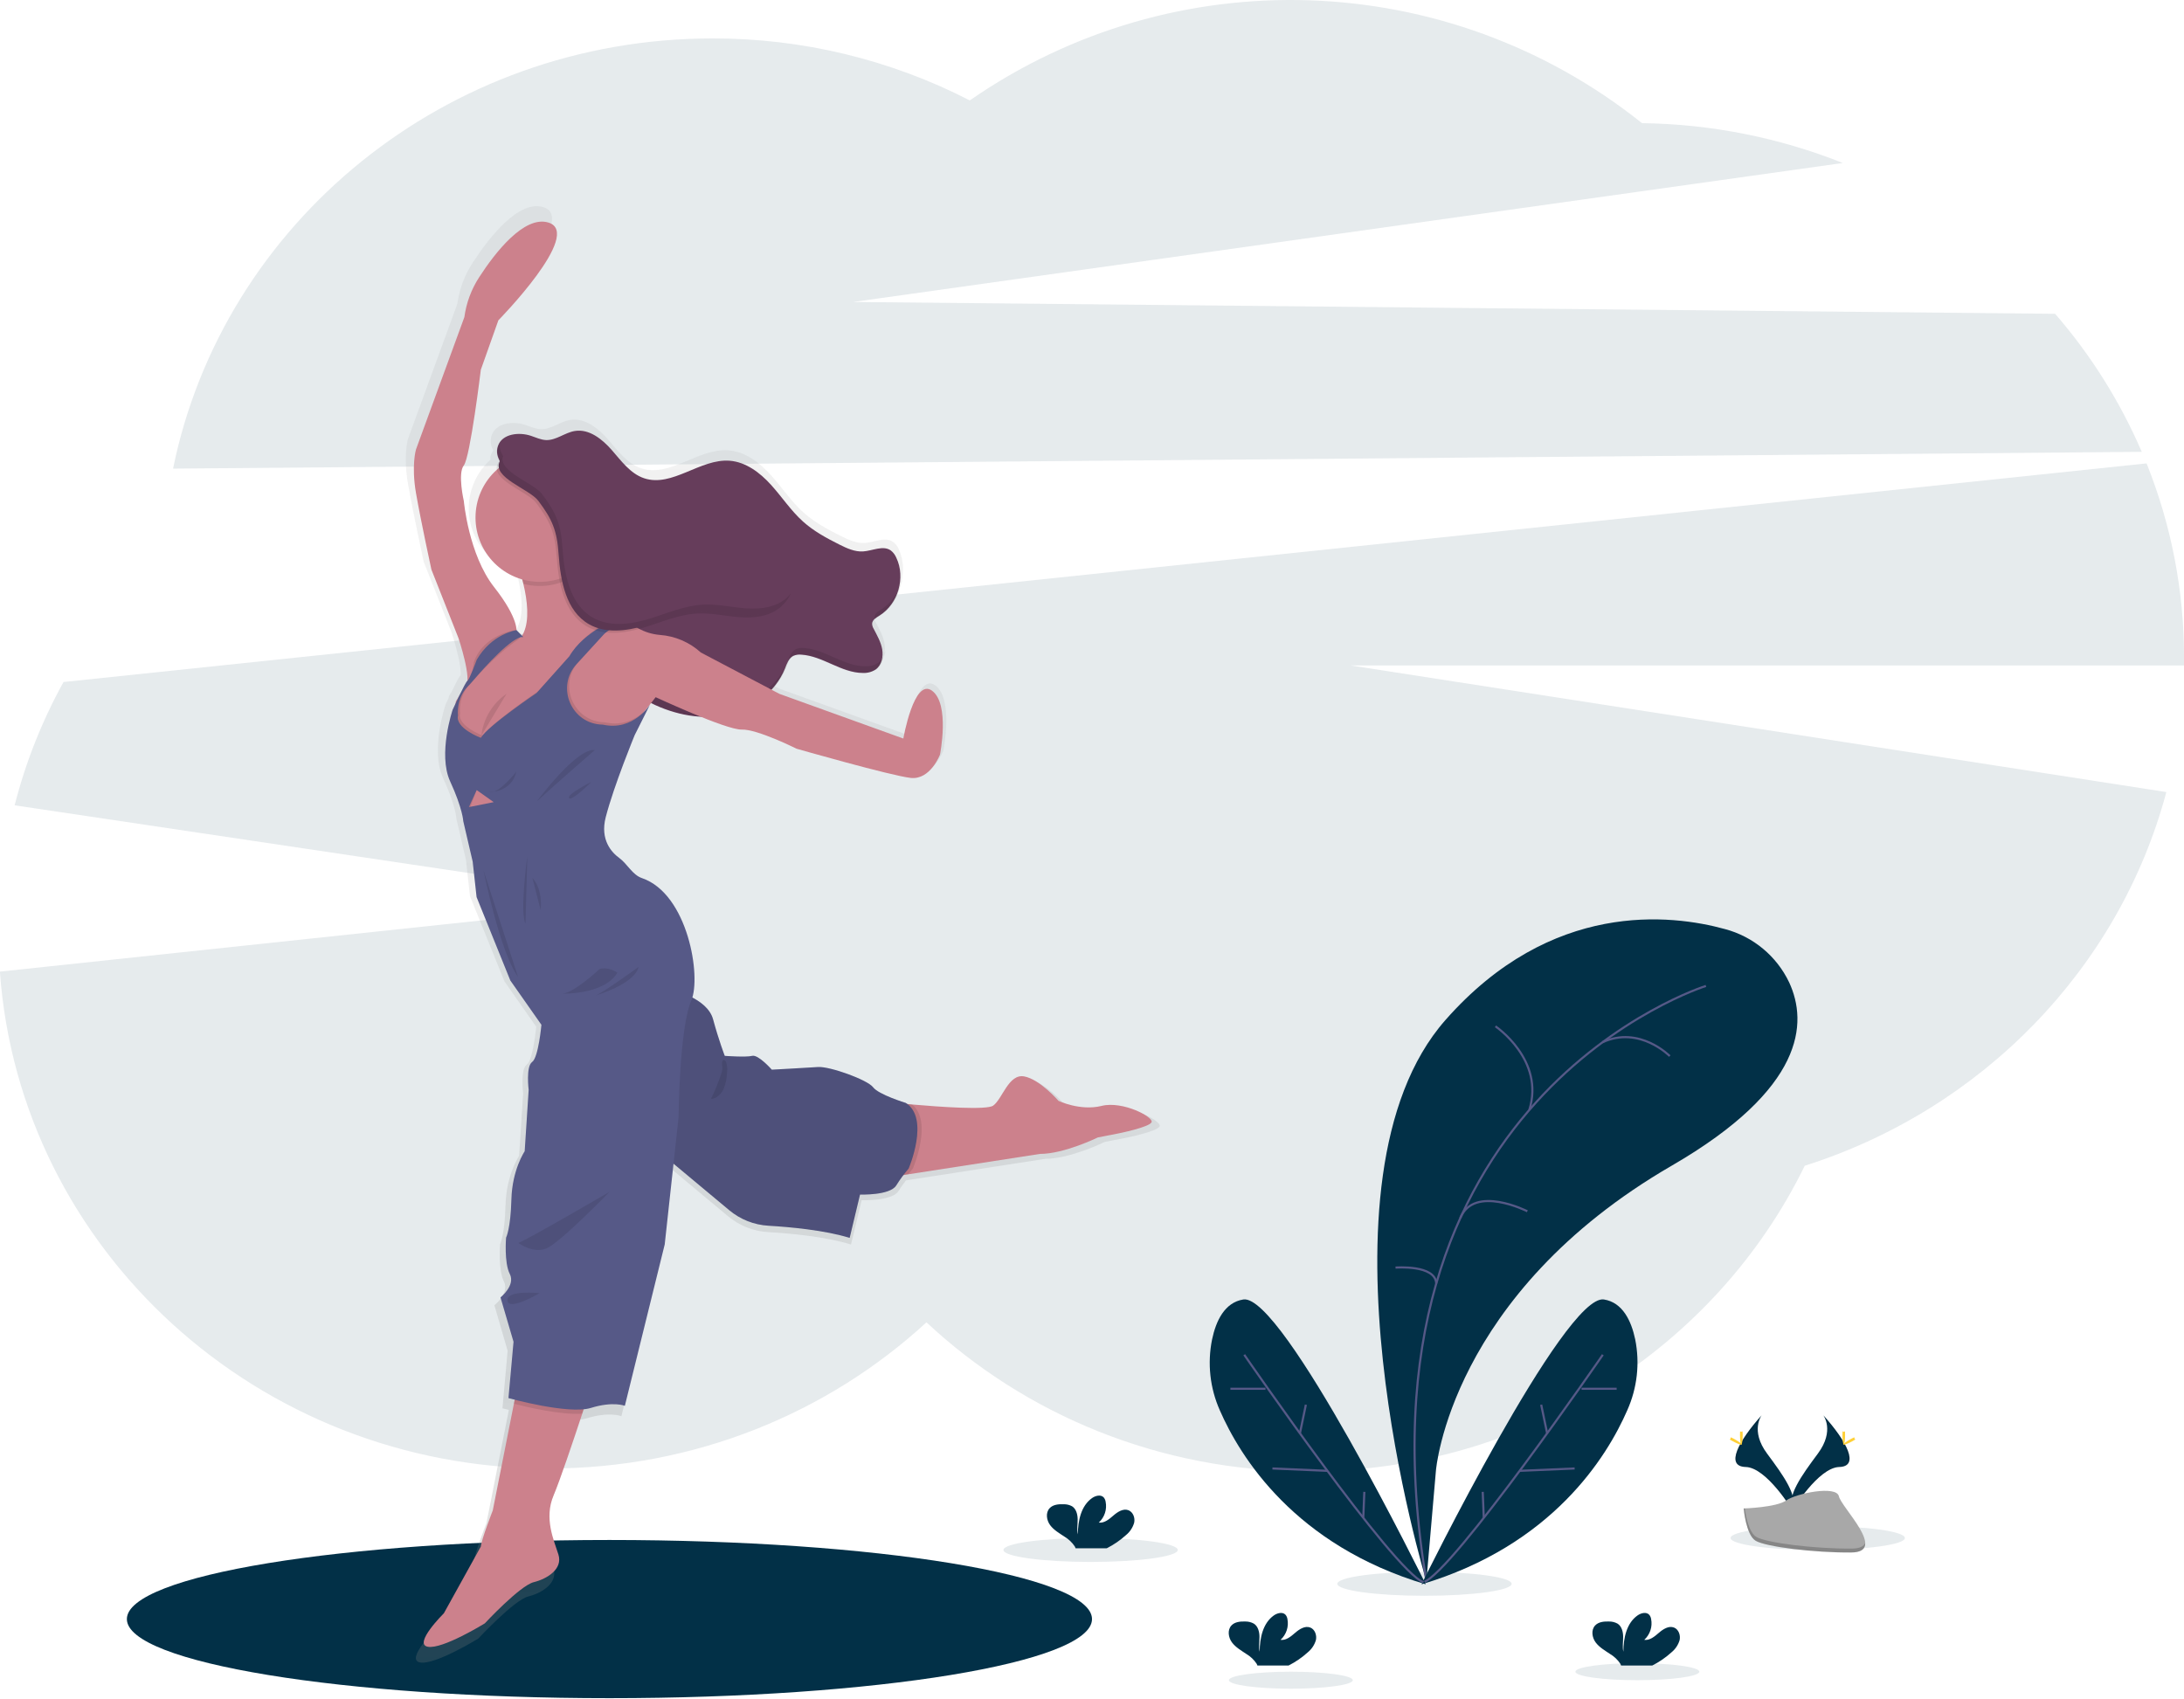
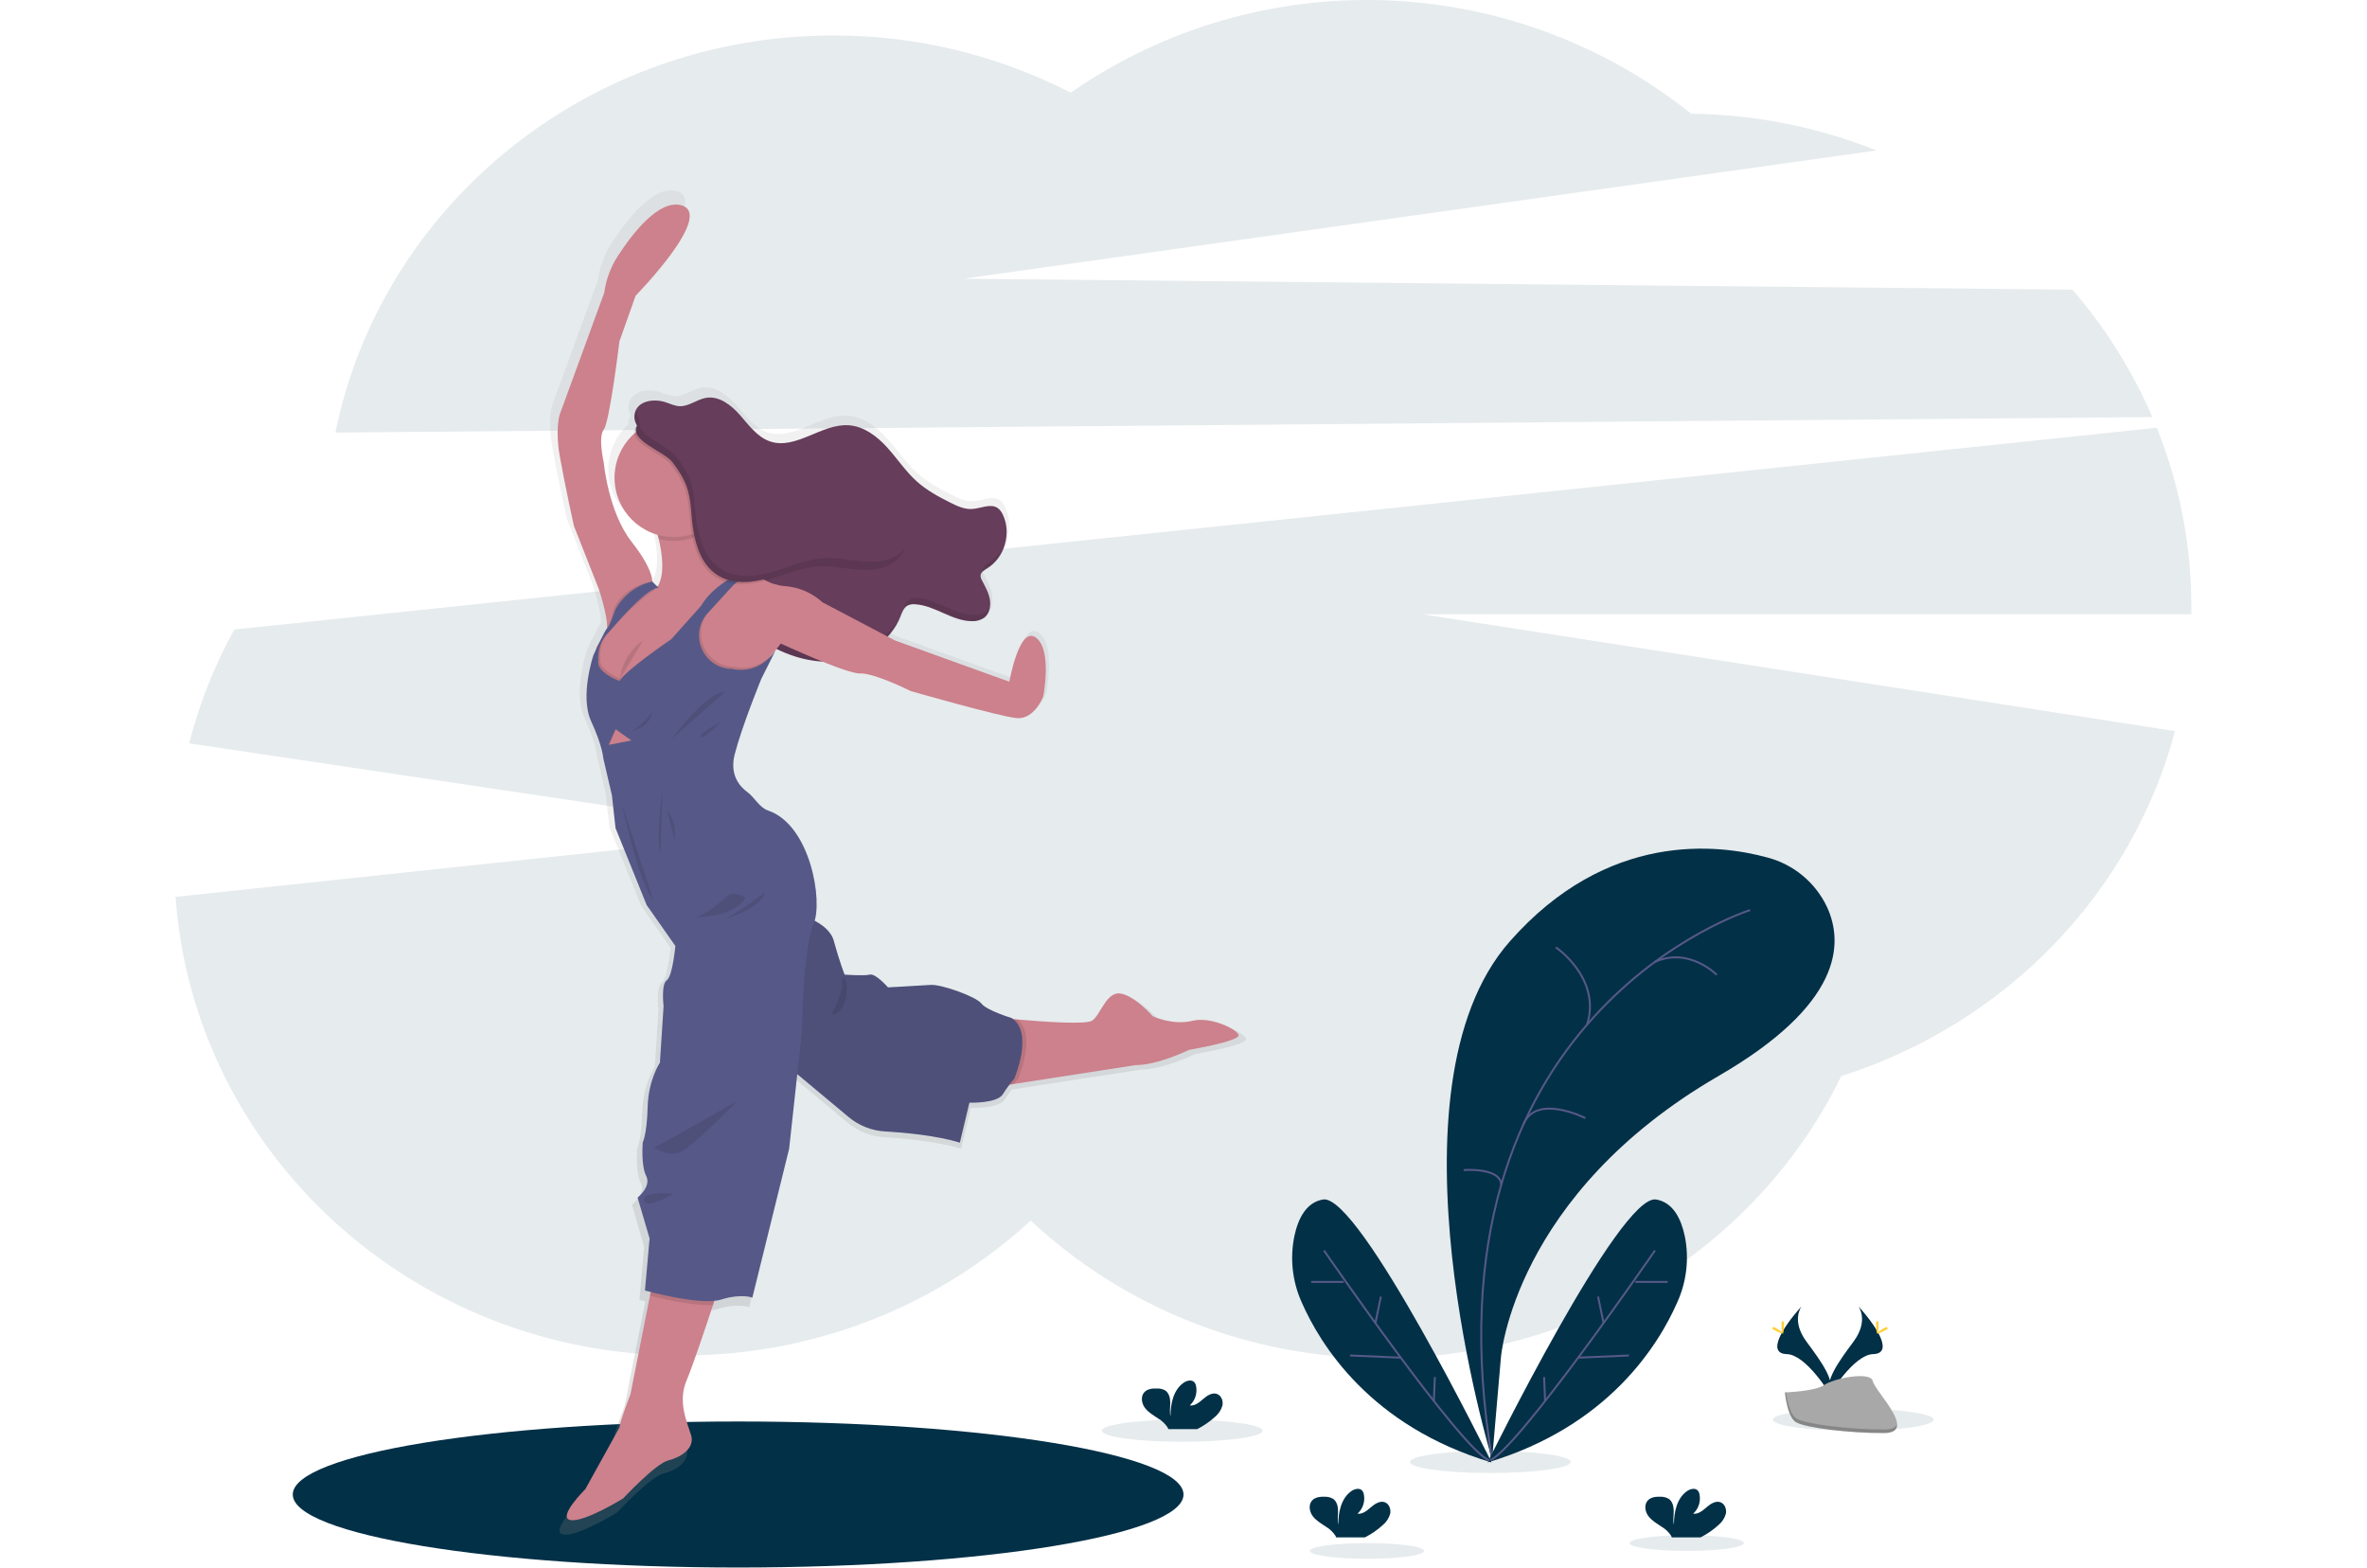
- <svg xmlns="http://www.w3.org/2000/svg" id="956f524d-cf77-4eed-97ec-c6a3c87f2838" data-name="Layer 1" width="1027.35" height="798.89" viewBox="0 0 1027.35 798.89">
+ <svg xmlns="http://www.w3.org/2000/svg" id="956f524d-cf77-4eed-97ec-c6a3c87f2838" data-name="Layer 1" width="300.35" height="198.89" viewBox="0 0 1027.35 798.89">
  <defs>
    <linearGradient id="60552b3d-cc23-4bcb-bcbd-c0b00e2743d7" x1="454.54" y1="832.71" x2="454.54" y2="147.53" gradientUnits="userSpaceOnUse">
      <stop offset="0" stop-color="gray" stop-opacity="0.25" />
      <stop offset="0.54" stop-color="gray" stop-opacity="0.12" />
      <stop offset="1" stop-color="gray" stop-opacity="0.1" />
    </linearGradient>
  </defs>
  <path d="M1093.8,263.12a250.48,250.48,0,0,0-40.75-64.93l-565.37-5.57,465.49-65.38a264.39,264.39,0,0,0-94.45-18.74A264.72,264.72,0,0,0,542.51,97.8a263.57,263.57,0,0,0-121-29.16c-125.62,0-230.3,87-253.78,202.38Z" transform="translate(-86.32 -50.56)" fill="#023047" opacity="0.1" />
  <path d="M1113.68,359.88a244.38,244.38,0,0,0-17.62-91.32L116.2,371.41a245.29,245.29,0,0,0-23,58l303.43,45.24-310.36,33c9.34,130.61,121.31,233.75,258.09,233.75,68.85,0,131.42-26.14,177.77-68.76,46.51,43.43,109.67,70.13,179.26,70.13,103.26,0,192.38-58.79,233.88-143.8,83.27-26.42,147.95-92.78,170.09-175.79L721.68,363.62h392C1113.66,362.37,1113.68,361.13,1113.68,359.88Z" transform="translate(-86.32 -50.56)" fill="#023047" opacity="0.1" />
  <ellipse cx="286.68" cy="761.68" rx="227" ry="37.21" fill="#023047" />
  <path d="M607.77,572.54c-10.21,2.56-20.69-2.42-20.69-2.42s-8.94-10.35-16.48-11.75-10.46,10.85-14.94,14c-3.1,2.21-25.46.63-39-.55l-2.33-.21c-.23-.17-.46-.35-.71-.51,0,0-13-4-15.71-7.54s-20.82-10.09-26.44-9.71-22.23,1.28-22.23,1.28-6.51-7.41-9.45-6.64-13.16-.06-13.16-.06-2.81-7.22-5.62-17.57c-1.31-4.83-5.67-8.22-9.94-10.45,3.84-13-3-50.08-24.24-57.33-4.63-1.58-7-6.83-10.94-9.71-3.53-2.57-9.31-8.63-6.48-19.58,4-15.33,13.92-39.47,13.92-39.47l7.39-14.76a20.62,20.62,0,0,1-2.34,2.93c1-1.28,2-2.54,2.86-3.6a62.13,62.13,0,0,0,23.66,6.52c8.34,3.37,16.67,6.34,19.91,6.23,7.41-.26,26.31,9.2,26.31,9.2s45.47,13,54.92,14.05,14.05-11.24,14.05-11.24S535,379.42,526.28,373s-13.79,23-13.79,23L453,374.56l-3.67-1.93A33.35,33.35,0,0,0,456,362.25c.92-2.29,1.76-4.91,3.95-6.05a5.58,5.58,0,0,1,1.88-.55,12.67,12.67,0,0,1,1.63,0c10.32.63,19.19,8.75,29.53,8.79.38,0,.76,0,1.14,0a9.94,9.94,0,0,0,5.53-1.7,8.68,8.68,0,0,0,3.18-6.14,10.54,10.54,0,0,1-.5.94,12.33,12.33,0,0,0,0-4.45c-.64-3.51-2.47-6.66-4.11-9.83a5,5,0,0,1-.76-2.46,3.39,3.39,0,0,1,1.29-2.33,2.8,2.8,0,0,0,.06.28,13.07,13.07,0,0,1,2.58-1.89,22.06,22.06,0,0,0,9.64-14.69c-.25.74-.55,1.47-.87,2.19A21.71,21.71,0,0,0,509.12,309a8.69,8.69,0,0,0-2.66-3.49c-3.73-2.62-8.74.17-13.29.47-4,.26-7.88-1.53-11.49-3.34-6.16-3.09-12.29-6.43-17.42-11-5.83-5.23-10.16-11.9-15.42-17.69S436.83,263,429,262.42c-14.23-1.1-27.65,13-41.18,8.4-6.6-2.23-10.94-8.33-15.53-13.57s-10.9-10.27-17.78-9.14c-4.78.8-8.92,4.51-13.76,4.37-2.53-.08-4.88-1.21-7.28-2-5.81-1.95-13.77-1-15.84,4.78a8.52,8.52,0,0,0,.75,7.17,10.78,10.78,0,0,0-.82,1.35,4.62,4.62,0,0,0-.49,3,30.9,30.9,0,0,0,12.2,52.72c.19.73.38,1.46.56,2.2,1.94,8.17,2.95,17.37.08,23.57-.18.38-.37.75-.58,1.11l-.25.11.11.11h0l-.11-.11h0l-.36-.37h0l-2.18-2.28c-.12-2.38-1.46-8.76-10.78-20.6-12.27-15.59-14.57-41.39-14.57-41.39s-3.06-13.28,0-17.11,8.18-46,8.18-46L317.83,195s41.13-41.9,24-47c-11.63-3.47-25.5,14.41-33.2,26.23a46.77,46.77,0,0,0-7.16,19.24l-23.25,63.61s-2.3,7.67,0,20.95,7.41,36.79,7.41,36.79l13,32.95S303.42,362,303,368.18c-.57.37-2.57,4.33-4.3,7.93l-1.27,2-.09.81c-.85,1.81-1.44,3.11-1.44,3.11s-7.24,21.37-1.19,34.48S301,435.7,301,435.7l4.51,19.42,1.88,17,16.22,40.11,14.94,21.33s-1.4,15.71-4.47,17.88-1.66,13.41-1.66,13.41l-1.92,29.5s-6,8.82-6.38,23.12-2.56,18.4-2.56,18.4-1,12,1.79,17.5-4.47,11.24-4.47,11.24L325.11,686l-2.43,27.08s1.13.31,3,.78l-.38,1.94-10.16,51.3s-5.49,14.06-5.74,17.37l-17.76,32.07s-14.82,14.69-7.79,16.09,27.47-11.24,27.47-11.24,16.86-18.14,23.5-19.79,14-6.4,11.88-13.29-7-17.37-2.3-28.49c3-7,9.38-26,13.76-39.26.24-.73.47-1.43.7-2.11a17.77,17.77,0,0,0,3.42-.65c10.73-3.32,16.35-1,16.35-1l19.16-77.53L402,600.37l26.83,22.38a32.25,32.25,0,0,0,18.8,7.43c10.57.62,27.06,2.15,39,5.84l5-20.82s14.3.52,17.37-4.34c1.25-2,2.48-3.7,3.49-5l2.32-.36,63.29-9.79c11.75,0,27.85-7.93,27.85-7.93l9.84-1.91s14.68-2.94,16-5.37S618,570,607.77,572.54Z" transform="translate(-86.32 -50.56)" fill="url(#60552b3d-cc23-4bcb-bcbd-c0b00e2743d7)" />
  <path d="M320.58,260.27c2-5.64,9.82-6.59,15.51-4.68,2.34.78,4.65,1.89,7.12,2,4.74.14,8.79-3.5,13.47-4.27,6.73-1.12,12.9,3.8,17.39,8.93s8.75,11.1,15.21,13.29c13.23,4.46,26.37-9.3,40.29-8.23,7.64.59,14.24,5.62,19.39,11.29s9.39,12.19,15.09,17.31c5,4.5,11,7.77,17.05,10.8,3.53,1.77,7.3,3.52,11.24,3.26,4.46-.29,9.36-3,13-.46a8.49,8.49,0,0,1,2.6,3.42c4.48,9.32.87,21.73-7.9,27.21-1.53.95-3.39,2-3.48,3.83a4.82,4.82,0,0,0,.74,2.41c1.6,3.1,3.4,6.19,4,9.62s-.21,7.38-3,9.46a10.18,10.18,0,0,1-6.17,1.69c-10.12-.05-18.8-8-28.9-8.61a7.3,7.3,0,0,0-3.79.58c-2.14,1.11-3,3.68-3.87,5.92-4.68,11.69-16.3,19.82-28.7,22.05s-25.35-.91-36.45-6.87a8.61,8.61,0,0,1-2.21-1.52,9.45,9.45,0,0,1-1.91-3.87c-3.4-10.75-8-22-17.42-28.21-6.11-4-14.4-6.25-17.17-13-1.74-4.27-.65-9.12-1.09-13.72a21.09,21.09,0,0,0-13.93-17.58c-1.64-.55-3.44-.94-4.64-2.19a8.64,8.64,0,0,1-1.8-4.25c-1.49-6.77-2.48-13.92-4.56-20.53C324.1,270.17,318.45,266.2,320.58,260.27Z" transform="translate(-86.32 -50.56)" fill="#663d5b" />
  <g opacity="0.1">
    <path d="M499.47,362.35A10.22,10.22,0,0,1,493.3,364c-10.11,0-18.79-8-28.89-8.6a7.29,7.29,0,0,0-3.79.57c-2.15,1.11-3,3.68-3.87,5.92-4.68,11.7-16.31,19.83-28.71,22.06s-25.35-.91-36.44-6.87a8.69,8.69,0,0,1-2.21-1.52,9.51,9.51,0,0,1-1.91-3.87c-3.4-10.76-8-22-17.42-28.22-6.12-4.05-14.41-6.24-17.17-13-1.75-4.28-.66-9.13-1.09-13.72a21.07,21.07,0,0,0-13.94-17.58c-1.64-.55-3.44-.95-4.64-2.19a8.57,8.57,0,0,1-1.79-4.26c-1.5-6.76-2.48-13.92-4.56-20.52-1.4-4.42-5.81-8-5.59-12.72a6.65,6.65,0,0,0-.34.77c-2.14,5.93,3.52,9.9,5.13,15,2.08,6.6,3.06,13.76,4.56,20.52a8.57,8.57,0,0,0,1.79,4.26c1.2,1.24,3,1.64,4.64,2.19A21.07,21.07,0,0,1,351,319.81c.43,4.59-.66,9.44,1.09,13.72,2.76,6.79,11.05,9,17.17,13,9.4,6.23,14,17.46,17.42,28.22a9.51,9.51,0,0,0,1.91,3.87,8.69,8.69,0,0,0,2.21,1.52c11.09,6,24,9.09,36.44,6.87s24-10.36,28.71-22.06c.9-2.24,1.73-4.81,3.87-5.92a7.29,7.29,0,0,1,3.79-.57c10.1.61,18.78,8.56,28.89,8.6a10.22,10.22,0,0,0,6.17-1.68,8.48,8.48,0,0,0,3.12-6A7.43,7.43,0,0,1,499.47,362.35Z" transform="translate(-86.32 -50.56)" />
    <path d="M501.21,337c-1.53,1-3.4,2-3.49,3.83a3.05,3.05,0,0,0,.17,1.08,12.59,12.59,0,0,1,2.52-1.85,21.55,21.55,0,0,0,9.43-14.37A21.07,21.07,0,0,1,501.21,337Z" transform="translate(-86.32 -50.56)" />
  </g>
  <path d="M346.75,754c-4.63,10.88.13,21.12,2.25,27.88s-5.12,11.37-11.62,13-23,19.37-23,19.37-20,12.37-26.88,11,7.62-15.75,7.62-15.75l17.38-31.38c.25-3.24,5.62-17,5.62-17l9.94-50.2,1.32-6.67,35.24-2.13s-1.85,5.72-4.4,13.45C355.93,728.57,349.65,747.21,346.75,754Z" transform="translate(-86.32 -50.56)" fill="#cc818c" />
  <path d="M628,578.53c-1.25,2.38-15.62,5.25-15.62,5.25l-9.63,1.87s-15.75,7.76-27.25,7.76L513.56,603l-8.31,1.29V569.15s4.18.44,10.1,1c13.23,1.16,35.12,2.7,38.15.54,4.38-3.12,7.25-15.12,14.62-13.74s16.13,11.5,16.13,11.5,10.25,4.87,20.25,2.37S629.25,576.15,628,578.53Z" transform="translate(-86.32 -50.56)" fill="#cc818c" />
  <path d="M515.75,600.28s-.89,1-2.19,2.71l-8.31,1.29V569.15s4.18.44,10.1,1C525.29,578,515.75,600.28,515.75,600.28Z" transform="translate(-86.32 -50.56)" opacity="0.1" />
  <path d="M396.13,592.16l33.27,27.76a31.58,31.58,0,0,0,18.4,7.27c10.34.61,26.48,2.1,38.2,5.72l4.88-20.38s14,.5,17-4.25a68.93,68.93,0,0,1,5.87-8s10.13-23.62-1.37-30.87c0,0-12.75-3.88-15.38-7.38s-20.37-9.87-25.87-9.5-21.75,1.25-21.75,1.25-6.38-7.25-9.25-6.5-12.88,0-12.88,0-2.75-7.07-5.5-17.2-19.12-13.75-19.12-13.75Z" transform="translate(-86.32 -50.56)" fill="#565987" />
  <path d="M396.13,592.16l33.27,27.76a31.58,31.58,0,0,0,18.4,7.27c10.34.61,26.48,2.1,38.2,5.72l4.88-20.38s14,.5,17-4.25a68.93,68.93,0,0,1,5.87-8s10.13-23.62-1.37-30.87c0,0-12.75-3.88-15.38-7.38s-20.37-9.87-25.87-9.5-21.75,1.25-21.75,1.25-6.38-7.25-9.25-6.5-12.88,0-12.88,0-2.75-7.07-5.5-17.2-19.12-13.75-19.12-13.75Z" transform="translate(-86.32 -50.56)" opacity="0.1" />
  <path d="M381.25,343.28l-3.68.69-.23,0-.54.1-6.3,1.17-1.94,2.3-.08.08L362.25,355,357,360.15l-.05.06-4.44,4.32L345,372l-1.26,3.11L341,382l-.71,1.75-7.5,8L328,402l-11.2,6.5-12.05-6.25-5.5-8,1.25-11.46.25-2.29,3.67-5.89,3.33-5.36,6.5-9.25,12.5-8.5,2.24-.59,2.51-.66a9.29,9.29,0,0,0,.53-.85,10.23,10.23,0,0,0,.57-1.09c2.81-6.06,1.82-15.07-.08-23.06a116,116,0,0,0-5.77-17.5l33-4.75s-.32,6.4-.32,16.38h0c0,2.5,0,5.21.07,8.11.16,9,8.52,12.9,14.83,14.56a41.56,41.56,0,0,0,4.94,1C380.49,343.24,381.25,343.28,381.25,343.28Z" transform="translate(-86.32 -50.56)" fill="#cc818c" />
  <path d="M329.25,348s1.5-6-10.5-21.25-14.25-40.5-14.25-40.5-3-13,0-16.75,8-45,8-45l8.25-23.25s40.25-41,23.5-46c-11.38-3.4-25,14.11-32.49,25.67a45.75,45.75,0,0,0-7,18.83h0L282,262s-2.25,7.5,0,20.5,7.25,36,7.25,36L302,350.78s6.71,20.1,3.23,22.55L313,361.84Z" transform="translate(-86.32 -50.56)" fill="#cc818c" />
  <path d="M528.5,405.53s-4.5,12-13.75,11S461,402.78,461,402.78s-18.5-9.25-25.75-9-40.5-15.25-40.5-15.25-2.34,3.08-4.95,6.32c-2.84,3.55-6,7.3-6.8,7.43-1.5.25-24.75,3.5-24.75,3.5l-15.75-7.25L341,382l-.71-3,3.49-3.89,4.59-5.11,8.61-9.82.05-.06,11.49-12.49.08-.08,7.36-3,1.42-.58.23,0c.88-.15,4.26-.46,8.79,2.1a25.2,25.2,0,0,0,10.27,3.18A32.12,32.12,0,0,1,416,357.53L453,377l58.25,21s5-28.75,13.5-22.5S528.5,405.53,528.5,405.53Z" transform="translate(-86.32 -50.56)" fill="#cc818c" />
  <path d="M389.8,384.85c-2.84,3.55-6,7.3-6.8,7.43-1.5.25-24.75,3.5-24.75,3.5l-15.75-7.25L341,382l-.71,1.75-7.5,8L328,402l-11.2,6.5-12.05-6.25-5.5-8,1.25-11.46c.63-1.36,2.35-5.06,3.92-8.18a25,25,0,0,1,2.78-4.86c1-.66,2.05-7.75,2.05-7.75C313.79,348.91,329,346.9,329,346.9l2.43,2.28,1.06,1.1c-.43-.07.08-1-.47-.85-.88.25-1.27,1.58-2.4,2.31-6.15,4-15.76,13.33-19.56,17.76-.92,1.07-1.87,2.12-2.84,3.14-5.49,5.81-4.48,13.51-4.48,13.51-1.37,6,10.75,10.5,10.75,10.5,3.38-5.62,26.25-21.12,26.25-21.12l15.4-17.25c4.72-8.22,14-13.65,19.18-16.19,2.29-1.12,3.79-1.68,3.79-1.68l5.76,2.46a7.68,7.68,0,0,0-4.61.2,15.75,15.75,0,0,0-2.47,1c-.3.15-.6.31-.88.48a27.55,27.55,0,0,0-4.42,3.19l-12.94,14.13c-9.89,10.79-2.44,28.24,12.19,28.49h.13C379.81,392.42,386.22,388.28,389.8,384.85Z" transform="translate(-86.32 -50.56)" opacity="0.1" />
  <path d="M364.62,702.15s-1.85,5.72-4.4,13.45c-9.78.73-25.93-3.05-32.16-4.65l1.32-6.67Z" transform="translate(-86.32 -50.56)" opacity="0.1" />
  <path d="M332.5,350.28,329.3,347s-11.55,1.58-18.72,13.92c0,0-3.35,9.25-4.38,9.91s-6.95,13.59-6.95,13.59-7.08,20.91-1.17,33.75,6.17,18.75,6.17,18.75l4.42,19,1.83,16.66,15.88,39.25L341,532.66s-1.37,15.37-4.37,17.5S335,563.28,335,563.28l-1.87,28.88s-5.88,8.62-6.25,22.62-2.5,18-2.5,18-1,11.75,1.75,17.13-4.38,11-4.38,11l6.13,20.87-2.38,26.5s28.25,7.88,38.75,4.63,16-1,16-1L399,636l6.5-59.62s.38-42.25,6-55.13c4.82-11-1.5-50.19-23.21-57.59-4.53-1.54-6.83-6.68-10.7-9.5-3.46-2.51-9.11-8.44-6.34-19.16,3.88-15,13.63-38.62,13.63-38.62L392.1,382s-7.85,12.7-22.22,9.45h-.13c-14.63-.26-22.08-17.71-12.19-28.49l12.94-14.14s7.13-6.57,12.38-4.91l-5.75-2.46s-16.19,6-23,17.87l-15.4,17.25S315.88,392,312.5,397.66c0,0-12.12-4.5-10.75-10.5,0,0-1-7.71,4.48-13.52,1-1,1.92-2.06,2.84-3.13C314,364.75,327.63,349.47,332.5,350.28Z" transform="translate(-86.32 -50.56)" fill="#565987" />
  <path d="M334.38,453.28s-3.63,26.38-.88,31.75Z" transform="translate(-86.32 -50.56)" opacity="0.1" />
  <path d="M336.75,463.53l3.88,15.13S342,469.41,336.75,463.53Z" transform="translate(-86.32 -50.56)" opacity="0.1" />
  <path d="M313.75,460s7.75,38.5,16.25,50.13" transform="translate(-86.32 -50.56)" opacity="0.1" />
  <path d="M368.38,506.41S355.13,518.91,350,518c0,0,20.38.88,26.75-9.87C376.75,508.16,372.63,505.16,368.38,506.41Z" transform="translate(-86.32 -50.56)" opacity="0.1" />
  <path d="M386.75,505.41s-17,12.37-20.37,13.5C366.38,518.91,384.75,513.66,386.75,505.41Z" transform="translate(-86.32 -50.56)" opacity="0.1" />
  <path d="M329.25,413.53s-8.5,10.88-12.75,9.63C316.5,423.16,326.88,423.53,329.25,413.53Z" transform="translate(-86.32 -50.56)" opacity="0.1" />
  <path d="M338.88,427.53s18.5-25.12,27.25-24.12C366.13,403.41,345.13,421.66,338.88,427.53Z" transform="translate(-86.32 -50.56)" opacity="0.1" />
  <path d="M364.5,418.39S352.75,424.28,354,426,364.5,418.39,364.5,418.39Z" transform="translate(-86.32 -50.56)" opacity="0.1" />
  <path d="M373,611.28s-39.25,22.88-42.87,24c0,0,6.75,5.13,13.12,2.63S373,611.28,373,611.28Z" transform="translate(-86.32 -50.56)" opacity="0.1" />
  <path d="M340.13,658.91s-15.75-1.63-15.13,3.5S340.13,658.91,340.13,658.91Z" transform="translate(-86.32 -50.56)" opacity="0.1" />
  <path d="M359.75,303s-.32,6.4-.32,16.38h0a30.28,30.28,0,0,1-26.91,5.86,116,116,0,0,0-5.77-17.5Z" transform="translate(-86.32 -50.56)" opacity="0.1" />
  <circle cx="253.93" cy="243.48" r="30.25" fill="#cc818c" />
  <path d="M348.18,312.5c.85,12.37,3.45,26.52,14.19,32.74,7.76,4.49,17.54,3.31,26.13.75s17-6.38,25.94-6.81c6.87-.33,13.66,1.36,20.51,1.79s14.35-.64,19.24-5.46c7-6.86,5.72-19.33-.91-26.54s-17-9.83-26.82-9.56c-12,.33-25.4,4-34.89-3.28-6.37-4.9-8.78-13.4-14.14-19.39-8.95-10-48.53-24.44-56.91-8.14-3.93,7.63,13.93,13.08,18.07,18.6C345.13,295.91,347.4,301.08,348.18,312.5Z" transform="translate(-86.32 -50.56)" opacity="0.1" />
  <path d="M349.11,311.43c.86,12.38,3.45,26.53,14.19,32.74,7.76,4.49,17.54,3.31,26.13.76s17-6.38,25.95-6.81c6.86-.33,13.65,1.35,20.51,1.79s14.34-.64,19.23-5.46c7-6.87,5.72-19.33-.91-26.54s-17-9.83-26.81-9.56c-12,.32-25.41,4-34.9-3.29-6.37-4.9-8.78-13.39-14.14-19.39-8.95-10-48.53-24.43-56.91-8.13-3.93,7.62,13.93,13.07,18.08,18.6C346.06,294.84,348.33,300,349.11,311.43Z" transform="translate(-86.32 -50.56)" fill="#663d5b" />
  <path d="M312.73,396.64a27.94,27.94,0,0,1,11.89-19.74" transform="translate(-86.32 -50.56)" opacity="0.1" />
  <path d="M426.15,553.28a9.85,9.85,0,0,1-.71,2.85,90.93,90.93,0,0,1-4.72,11.47c2.67-.23,4.87-2.33,6-4.75a23,23,0,0,0,1.61-7.81,14.16,14.16,0,0,0,.07-2.52c-.07-.78-.57-3.76-1.86-3.23C425.5,549.73,426.17,552.49,426.15,553.28Z" transform="translate(-86.32 -50.56)" opacity="0.1" />
  <path d="M456.92,331.32c-4.9,4.82-12.38,5.9-19.24,5.46S424,334.66,417.17,335c-9,.43-17.34,4.25-25.94,6.81s-18.37,3.74-26.14-.75c-10.73-6.22-13.33-20.37-14.18-32.74-.78-11.42-3.06-16.59-9.59-25.3-3.95-5.27-20.35-10.47-18.47-17.55a11.14,11.14,0,0,0-1.4,2.08c-3.93,7.62,13.93,13.07,18.08,18.6,6.53,8.7,8.8,13.88,9.58,25.29.86,12.38,3.45,26.53,14.19,32.74,7.76,4.49,17.54,3.31,26.13.76s17-6.38,25.95-6.81c6.86-.33,13.65,1.35,20.51,1.79s14.34-.64,19.23-5.46a14.92,14.92,0,0,0,3.25-4.82A14.4,14.4,0,0,1,456.92,331.32Z" transform="translate(-86.32 -50.56)" opacity="0.1" />
  <polygon points="224.24 371.69 220.57 379.69 232.24 377.36 224.24 371.69" fill="#cc818c" />
  <polygon points="224.24 371.69 221.22 379.69 220.57 379.69 224.24 371.69" opacity="0.1" />
  <ellipse cx="513.02" cy="729.17" rx="41" ry="5.63" fill="#023047" opacity="0.1" />
  <ellipse cx="670.07" cy="745.09" rx="41" ry="5.63" fill="#023047" opacity="0.1" />
  <ellipse cx="855.06" cy="723.54" rx="41" ry="5.63" fill="#023047" opacity="0.1" />
  <ellipse cx="607.21" cy="790.43" rx="29.14" ry="4" fill="#023047" opacity="0.1" />
  <ellipse cx="770.21" cy="786.43" rx="29.14" ry="4" fill="#023047" opacity="0.1" />
  <path d="M757.28,794.39s-57.5-188.5,9-264c49.74-56.48,106.21-49.72,131.5-42.74a46.71,46.71,0,0,1,30.16,25.07c8.84,19.08,7.25,50-55.16,86.17-104.5,60.5-111,143.5-111,143.5Z" transform="translate(-86.32 -50.56)" fill="#023047" />
  <path d="M888.78,514.39s-169.5,53-131.5,280" transform="translate(-86.32 -50.56)" fill="none" stroke="#565987" stroke-miterlimit="10" />
  <path d="M789.78,533.39s23.33,15.73,15.92,39.36" transform="translate(-86.32 -50.56)" fill="none" stroke="#565987" stroke-miterlimit="10" />
  <path d="M871.78,547.39s-14.27-14.52-31.64-6.51" transform="translate(-86.32 -50.56)" fill="none" stroke="#565987" stroke-miterlimit="10" />
  <path d="M804.78,620.39s-25.06-12.72-31.54,3.21" transform="translate(-86.32 -50.56)" fill="none" stroke="#565987" stroke-miterlimit="10" />
  <path d="M742.78,646.89s18.81-1.5,19.15,7.5" transform="translate(-86.32 -50.56)" fill="none" stroke="#565987" stroke-miterlimit="10" />
  <path d="M755,795.89s67.34-137,85.84-134c8.79,1.42,12.84,10.07,14.67,18.75A55.1,55.1,0,0,1,851.79,714C842.24,735.91,816.57,777.54,755,795.89Z" transform="translate(-86.32 -50.56)" fill="#023047" />
  <path d="M840.29,687.89s-70.68,102.5-84.34,107" transform="translate(-86.32 -50.56)" fill="none" stroke="#565987" stroke-miterlimit="10" />
  <line x1="760.47" y1="653.33" x2="743.97" y2="653.33" fill="none" stroke="#565987" stroke-miterlimit="10" />
  <line x1="740.71" y1="690.83" x2="714.85" y2="691.94" fill="none" stroke="#565987" stroke-miterlimit="10" />
  <line x1="724.97" y1="660.83" x2="727.78" y2="674.3" fill="none" stroke="#565987" stroke-miterlimit="10" />
  <line x1="697.47" y1="701.83" x2="697.97" y2="714.07" fill="none" stroke="#565987" stroke-miterlimit="10" />
  <path d="M757,795.89s-67.34-137-85.84-134c-8.79,1.42-12.84,10.07-14.67,18.75A55.1,55.1,0,0,0,660.11,714C669.66,735.91,695.33,777.54,757,795.89Z" transform="translate(-86.32 -50.56)" fill="#023047" />
  <path d="M671.61,687.89s70.68,102.5,84.34,107" transform="translate(-86.32 -50.56)" fill="none" stroke="#565987" stroke-miterlimit="10" />
  <line x1="578.78" y1="653.33" x2="595.28" y2="653.33" fill="none" stroke="#565987" stroke-miterlimit="10" />
  <line x1="598.55" y1="690.83" x2="624.41" y2="691.94" fill="none" stroke="#565987" stroke-miterlimit="10" />
  <line x1="614.28" y1="660.83" x2="611.48" y2="674.3" fill="none" stroke="#565987" stroke-miterlimit="10" />
  <line x1="641.78" y1="701.83" x2="641.28" y2="714.07" fill="none" stroke="#565987" stroke-miterlimit="10" />
  <path d="M872.58,827.88a11.63,11.63,0,0,0,3.84-5.78c.49-2.3-.49-5.05-2.68-5.89-2.46-.94-5.09.76-7.08,2.48s-4.28,3.69-6.89,3.32A10.47,10.47,0,0,0,863,812.2a4,4,0,0,0-.9-2c-1.36-1.46-3.84-.83-5.48.32-5.2,3.66-6.65,10.72-6.67,17.08-.53-2.3-.09-4.69-.1-7s-.66-5-2.64-6.22a8,8,0,0,0-4-1c-2.34-.08-4.94.15-6.54,1.86-2,2.12-1.47,5.69.26,8s4.35,3.8,6.76,5.42a14.82,14.82,0,0,1,4.84,4.61,4.41,4.41,0,0,1,.36.82h14.65A40.77,40.77,0,0,0,872.58,827.88Z" transform="translate(-86.32 -50.56)" fill="#023047" />
  <path d="M616,772.71a11.64,11.64,0,0,0,3.83-5.79c.5-2.3-.48-5-2.68-5.89-2.46-.94-5.08.76-7.08,2.49s-4.28,3.68-6.88,3.32A10.5,10.5,0,0,0,606.4,757a4.08,4.08,0,0,0-.9-2c-1.37-1.46-3.84-.84-5.48.31-5.2,3.66-6.65,10.72-6.68,17.08-.52-2.29-.08-4.68-.09-7s-.66-5-2.65-6.23a7.91,7.91,0,0,0-4-.94c-2.33-.09-4.94.14-6.53,1.85-2,2.13-1.47,5.69.25,8s4.35,3.8,6.77,5.42a15,15,0,0,1,4.83,4.61,4.16,4.16,0,0,1,.36.83h14.66A41.11,41.11,0,0,0,616,772.71Z" transform="translate(-86.32 -50.56)" fill="#023047" />
  <path d="M701.49,827.88a11.63,11.63,0,0,0,3.84-5.78c.49-2.3-.49-5.05-2.68-5.89-2.46-.94-5.09.76-7.08,2.48s-4.28,3.69-6.89,3.32a10.47,10.47,0,0,0,3.24-9.81,4,4,0,0,0-.9-2c-1.36-1.46-3.84-.83-5.48.32-5.2,3.66-6.65,10.72-6.67,17.08-.53-2.3-.09-4.69-.1-7s-.66-5-2.64-6.22a8,8,0,0,0-4-1c-2.34-.08-4.94.15-6.54,1.86-2,2.12-1.47,5.69.26,8s4.35,3.8,6.76,5.42a14.82,14.82,0,0,1,4.84,4.61,4.41,4.41,0,0,1,.36.82h14.65A40.77,40.77,0,0,0,701.49,827.88Z" transform="translate(-86.32 -50.56)" fill="#023047" />
  <path d="M944,716.35s5.5,7.18-2.53,18-14.65,20-12,26.76c0,0,12.12-20.14,22-20.42S954.89,728.46,944,716.35Z" transform="translate(-86.32 -50.56)" fill="#023047" />
  <path d="M944,716.35a8.63,8.63,0,0,1,1.12,2.25c9.63,11.3,14.75,21.85,5.5,22.12-8.61.24-18.94,15.65-21.42,19.54a9.06,9.06,0,0,0,.29.88s12.12-20.14,22-20.42S954.89,728.46,944,716.35Z" transform="translate(-86.32 -50.56)" opacity="0.1" />
  <path d="M954.25,725.5c0,2.53-.28,4.58-.63,4.58S953,728,953,725.5s.35-1.33.7-1.33S954.25,723,954.25,725.5Z" transform="translate(-86.32 -50.56)" fill="#ffd037" />
  <path d="M957.76,728.52c-2.22,1.21-4.16,1.94-4.32,1.64s1.49-1.54,3.71-2.75,1.35-.33,1.51,0S960,727.31,957.76,728.52Z" transform="translate(-86.32 -50.56)" fill="#ffd037" />
  <path d="M915,716.35s-5.5,7.18,2.53,18,14.65,20,12,26.76c0,0-12.11-20.14-22-20.42S904.18,728.46,915,716.35Z" transform="translate(-86.32 -50.56)" fill="#023047" />
  <path d="M915,716.35a8.82,8.82,0,0,0-1.13,2.25c-9.62,11.3-14.74,21.85-5.5,22.12,8.62.24,19,15.65,21.43,19.54a7,7,0,0,1-.3.88s-12.11-20.14-22-20.42S904.18,728.46,915,716.35Z" transform="translate(-86.32 -50.56)" opacity="0.1" />
  <path d="M904.81,725.5c0,2.53.29,4.58.64,4.58s.63-2.05.63-4.58-.35-1.33-.7-1.33S904.81,723,904.81,725.5Z" transform="translate(-86.32 -50.56)" fill="#ffd037" />
  <path d="M901.31,728.52c2.22,1.21,4.15,1.94,4.32,1.64s-1.49-1.54-3.71-2.75-1.35-.33-1.52,0S899.09,727.31,901.31,728.52Z" transform="translate(-86.32 -50.56)" fill="#ffd037" />
  <path d="M906.56,760.2s15.36-.47,20-3.77,23.63-7.23,24.78-1.94,23.08,26.29,5.74,26.43-40.29-2.7-44.91-5.52S906.56,760.2,906.56,760.2Z" transform="translate(-86.32 -50.56)" fill="#a8a8a8" />
  <path d="M957.38,779.08c-17.34.14-40.3-2.7-44.92-5.52-3.51-2.14-4.92-9.83-5.38-13.38l-.52,0s1,12.39,5.6,15.2,27.57,5.66,44.91,5.52c5,0,6.73-1.82,6.64-4.46C963,778.05,961.1,779.05,957.38,779.08Z" transform="translate(-86.32 -50.56)" opacity="0.2" />
</svg>
